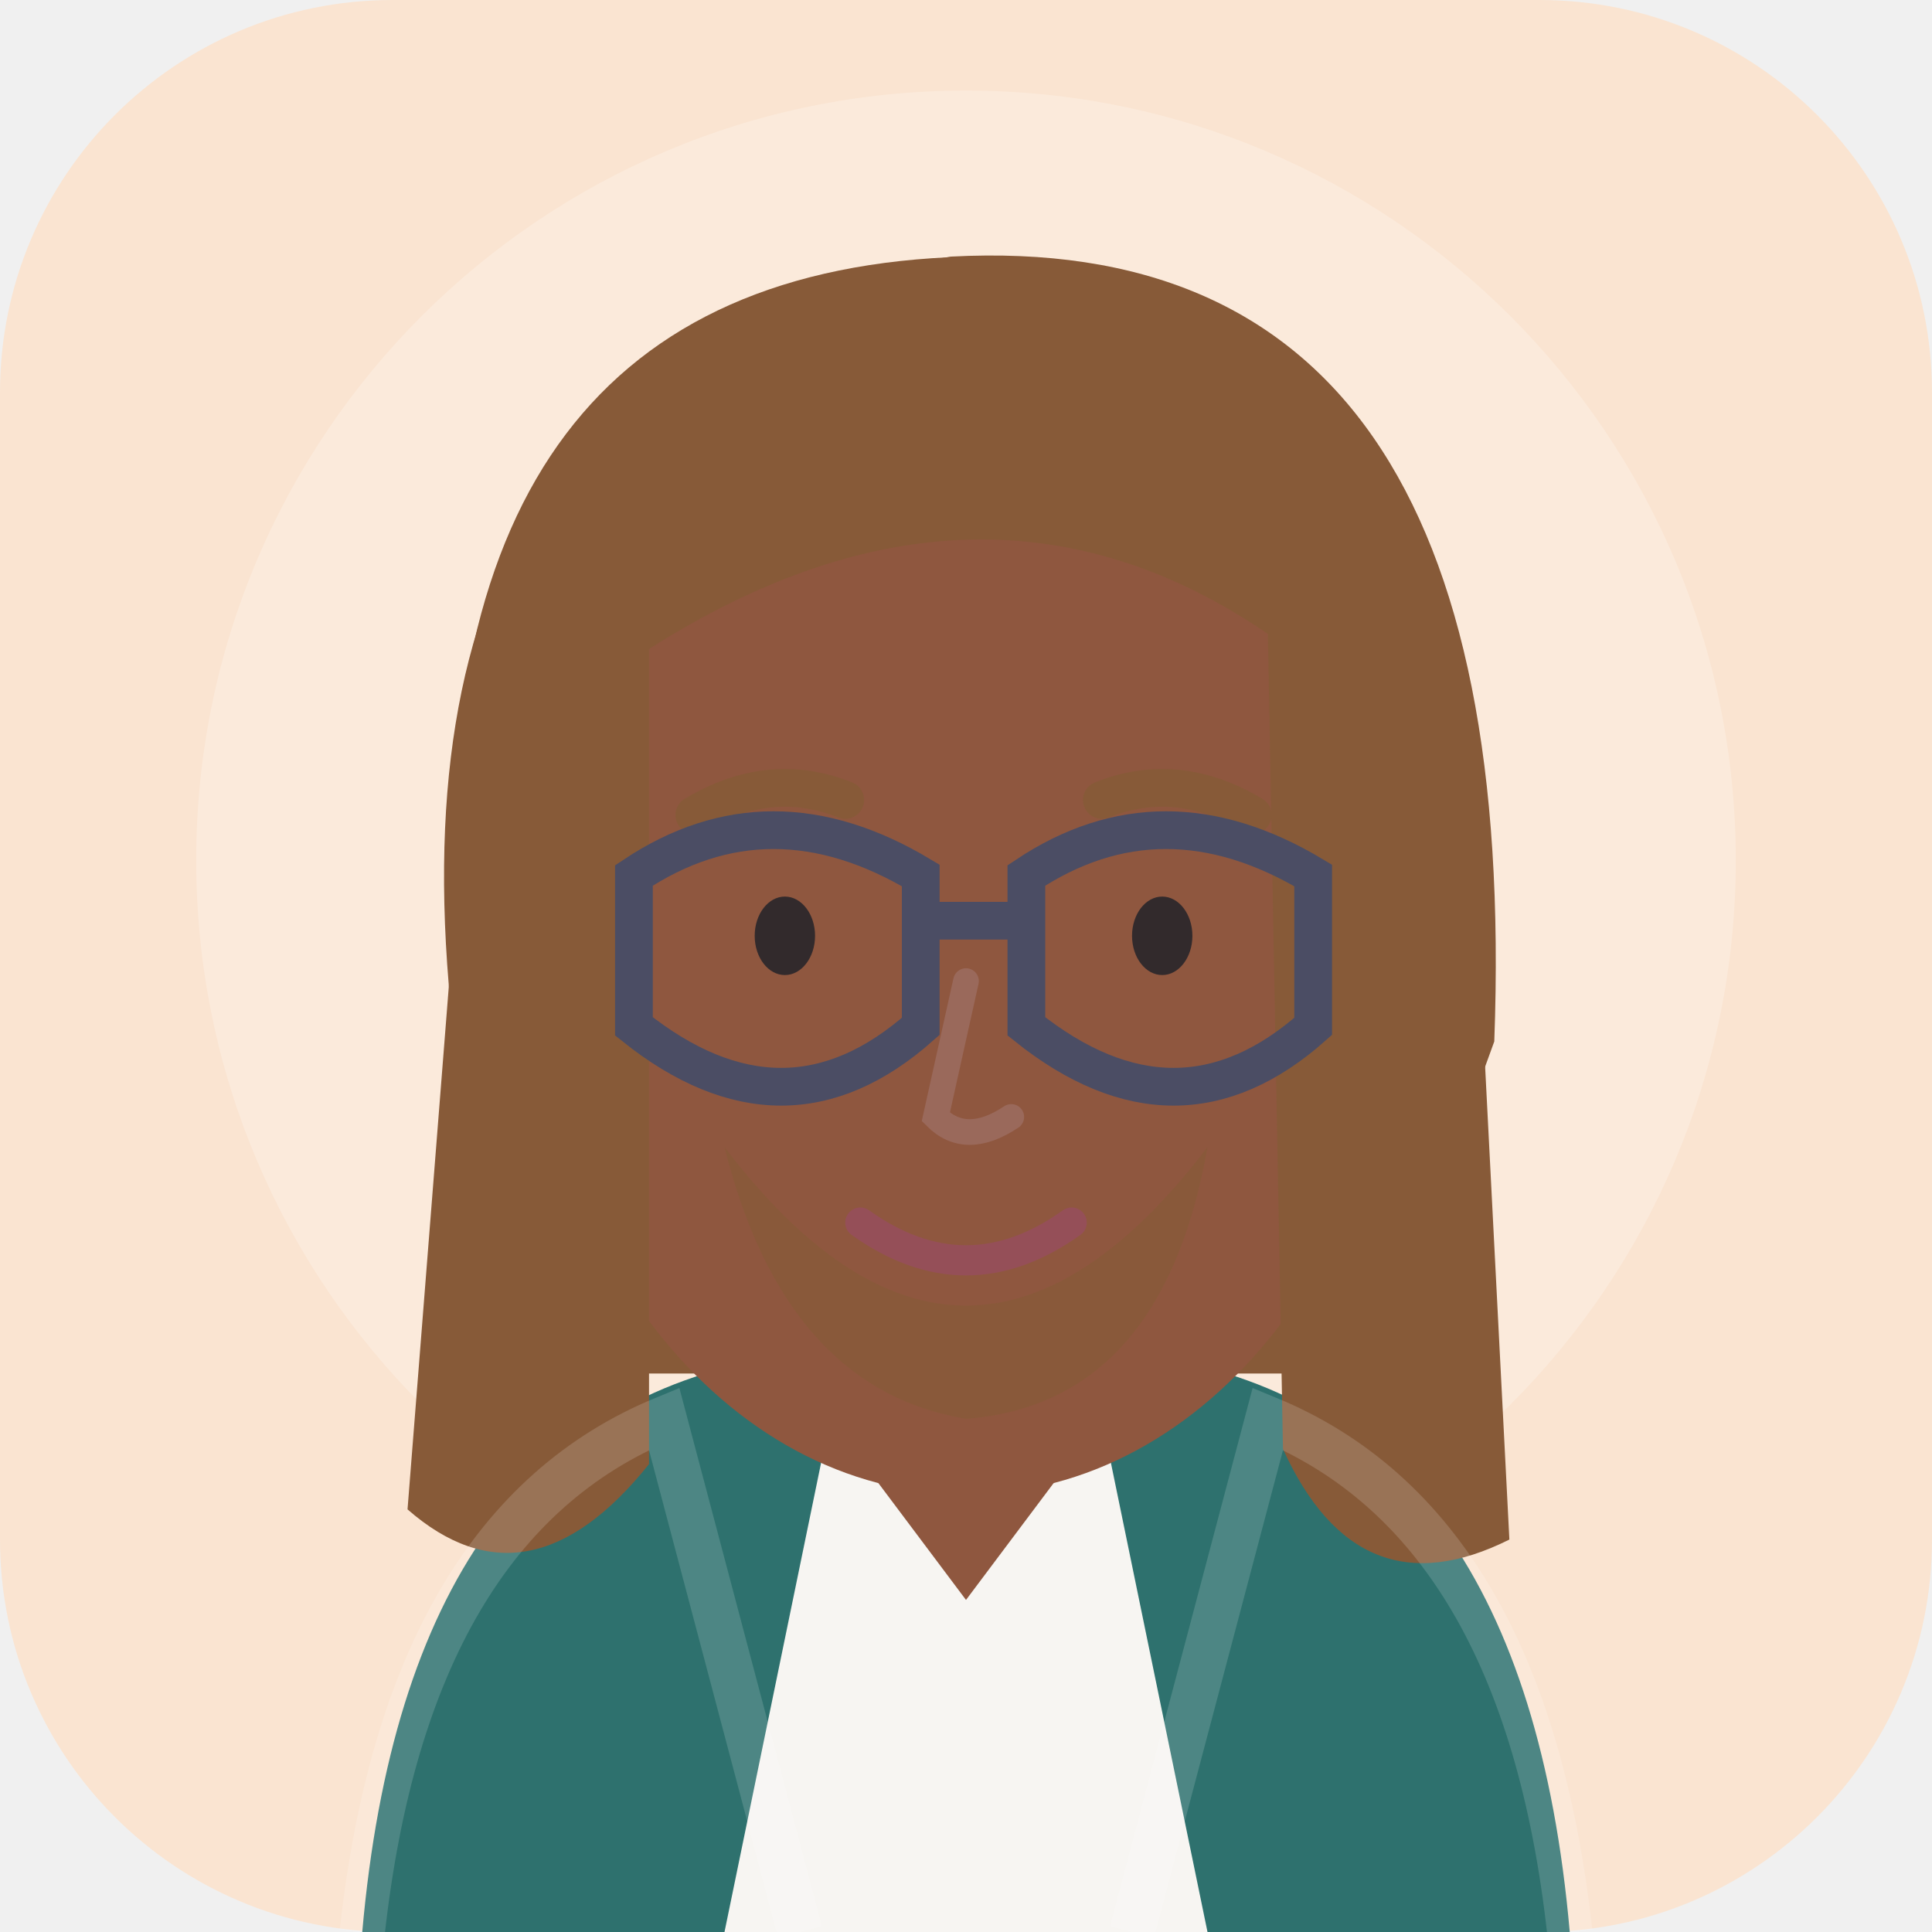
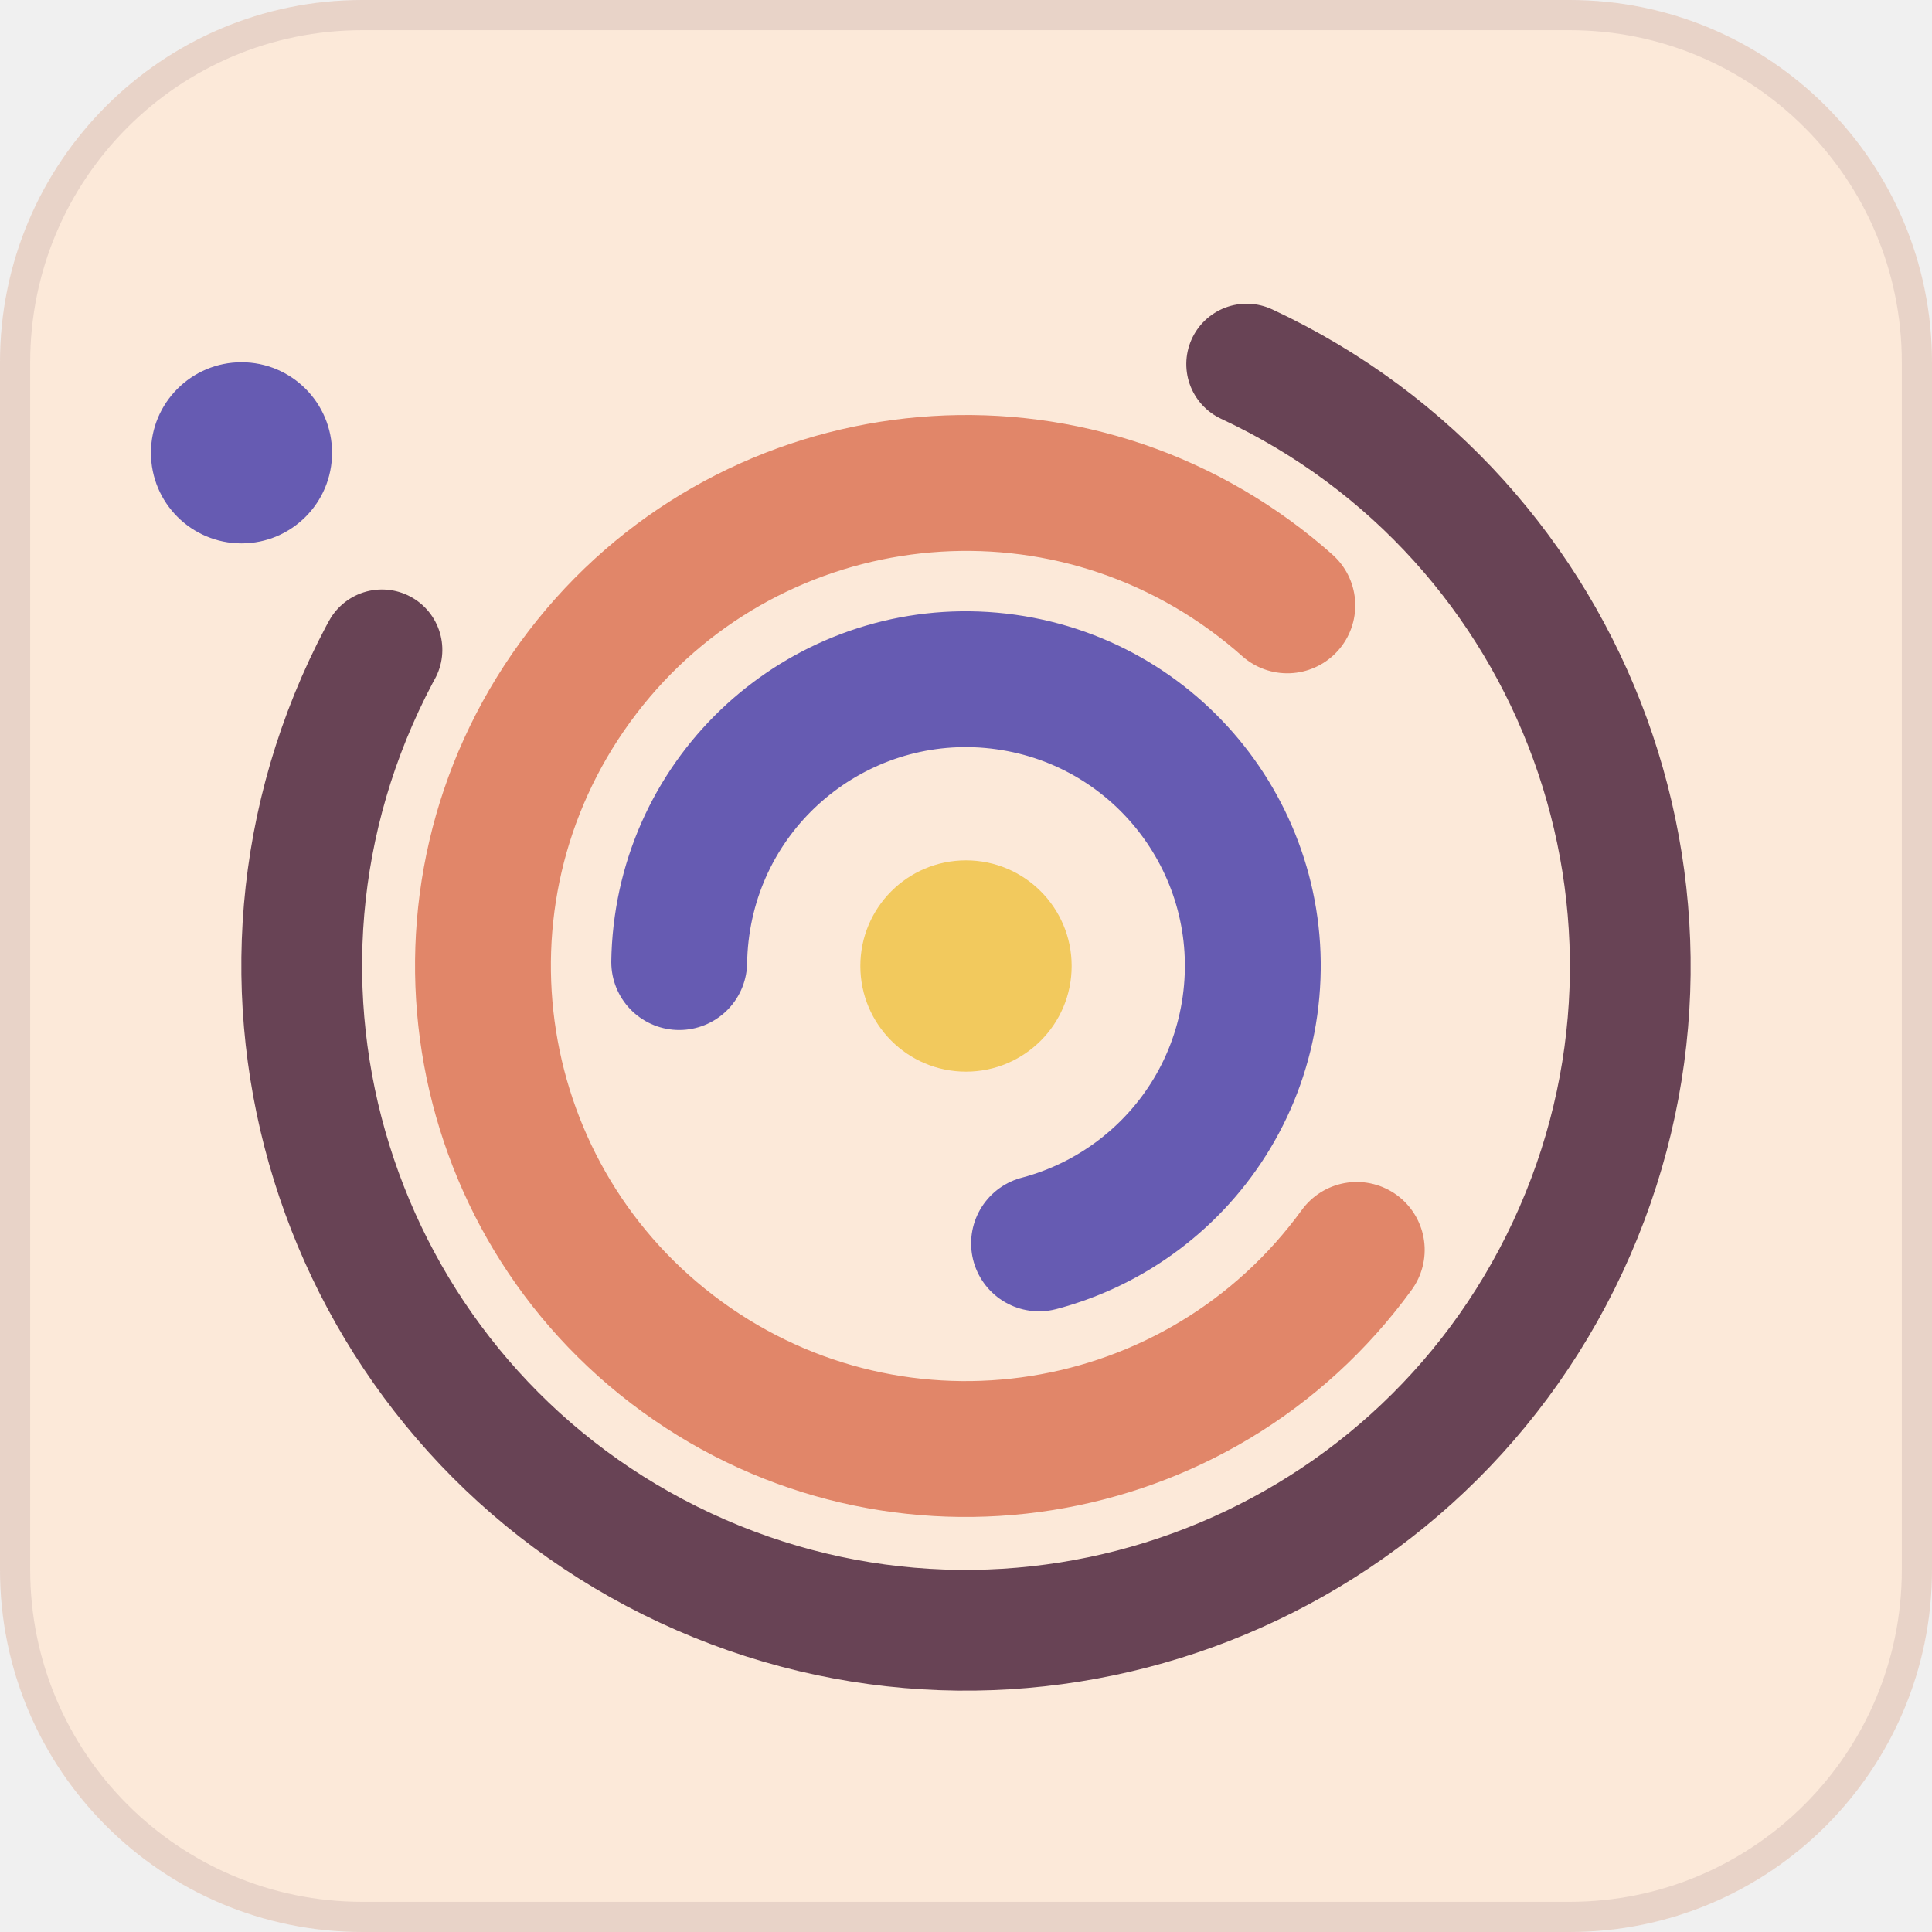
- <svg xmlns="http://www.w3.org/2000/svg" viewBox="0 0 128 128" role="img" aria-label="Illustrated profile avatar">
-   <rect width="128" height="128" rx="26" fill="#fae4d1" />
-   <circle cx="64" cy="57" r="51" fill="#fff" opacity=".22" />
-   <path d="M24 128q3-34 27-38l13 9 13-9q24 4 27 38" fill="#2e716e" />
-   <path d="M57 87h14v18q-7 9-14 0Z" fill="#8f573f" />
-   <path d="M55 94l9 12 9-12 7 34H48Z" fill="#f7f5f2" />
-   <path d="M30 68Q25 23 63 17Q101 15 99 69L91 91H36Z" fill="#875a38" />
-   <ellipse cx="35" cy="66" rx="5" ry="8" fill="#8f573f" />
-   <ellipse cx="93" cy="66" rx="5" ry="8" fill="#8f573f" />
-   <ellipse cx="64" cy="62" rx="29" ry="37" fill="#8f573f" />
-   <path d="M30 62Q28 18 64 17Q100 18 98 63L100 102Q90 107 85 96L84 42Q65 29 43 43L43 97Q35 107 27 100Z" fill="#875a38" />
-   <path d="M46 54q5-3 10-1M73 53q5-2 10 1" stroke="#875a38" stroke-width="2.5" fill="none" stroke-linecap="round" />
-   <ellipse cx="52" cy="62" rx="2" ry="2.6" fill="#322a2c" />
-   <ellipse cx="77" cy="62" rx="2" ry="2.6" fill="#322a2c" />
-   <path d="M64 65l-2 9q2 2 5 0" fill="none" stroke="#9a695b" stroke-width="1.7" stroke-linecap="round" />
-   <path d="M48 76q16 21 32 0q-3 17-16 18Q52 92 48 76Z" fill="#875a38" opacity=".75" />
-   <path d="M57 81q7 5 14 0" fill="none" stroke="#954f58" stroke-width="2" stroke-linecap="round" />
-   <path d="M42 58q9-6 19 0v10q-9 8-19 0Zm26 0q9-6 19 0v10q-9 8-19 0ZM61 61h7" fill="none" stroke="#4b4d64" stroke-width="2.5" />
-   <path d="M24 128q3-27 20-34l9 34M104 128q-3-27-20-34l-9 34" fill="none" stroke="#fff" stroke-opacity=".15" stroke-width="3" />
+ <svg xmlns="http://www.w3.org/2000/svg" width="128" height="128" viewBox="0 0 128 128">
+   <defs>
+     <clipPath id="round">
+       <rect width="128" height="128" rx="24" />
+     </clipPath>
+   </defs>
+   <g clip-path="url(#round)">
+     <rect width="128" height="128" fill="#FCE9D9" />
+     <circle cx="64" cy="64" r="44" fill="none" stroke="#684355" stroke-width="8" stroke-dasharray="210 90" transform="rotate(-65 64 64)" stroke-linecap="round" />
+     <circle cx="64" cy="64" r="32" fill="none" stroke="#E18669" stroke-width="9" stroke-dasharray="154 70" transform="rotate(36 64 64)" stroke-linecap="round" />
+     <circle cx="64" cy="64" r="19" fill="none" stroke="#665BB2" stroke-width="9" stroke-dasharray="82 35" transform="rotate(188 64 64)" stroke-linecap="round" />
+     <circle cx="64" cy="64" r="7" fill="#F2C95D" />
+     <circle cx="16" cy="30" r="6" fill="#665BB2" />
+   </g>
+   <rect x="1" y="1" width="126" height="126" rx="23" fill="none" stroke="#684355" stroke-opacity=".13" stroke-width="2" />
</svg>
